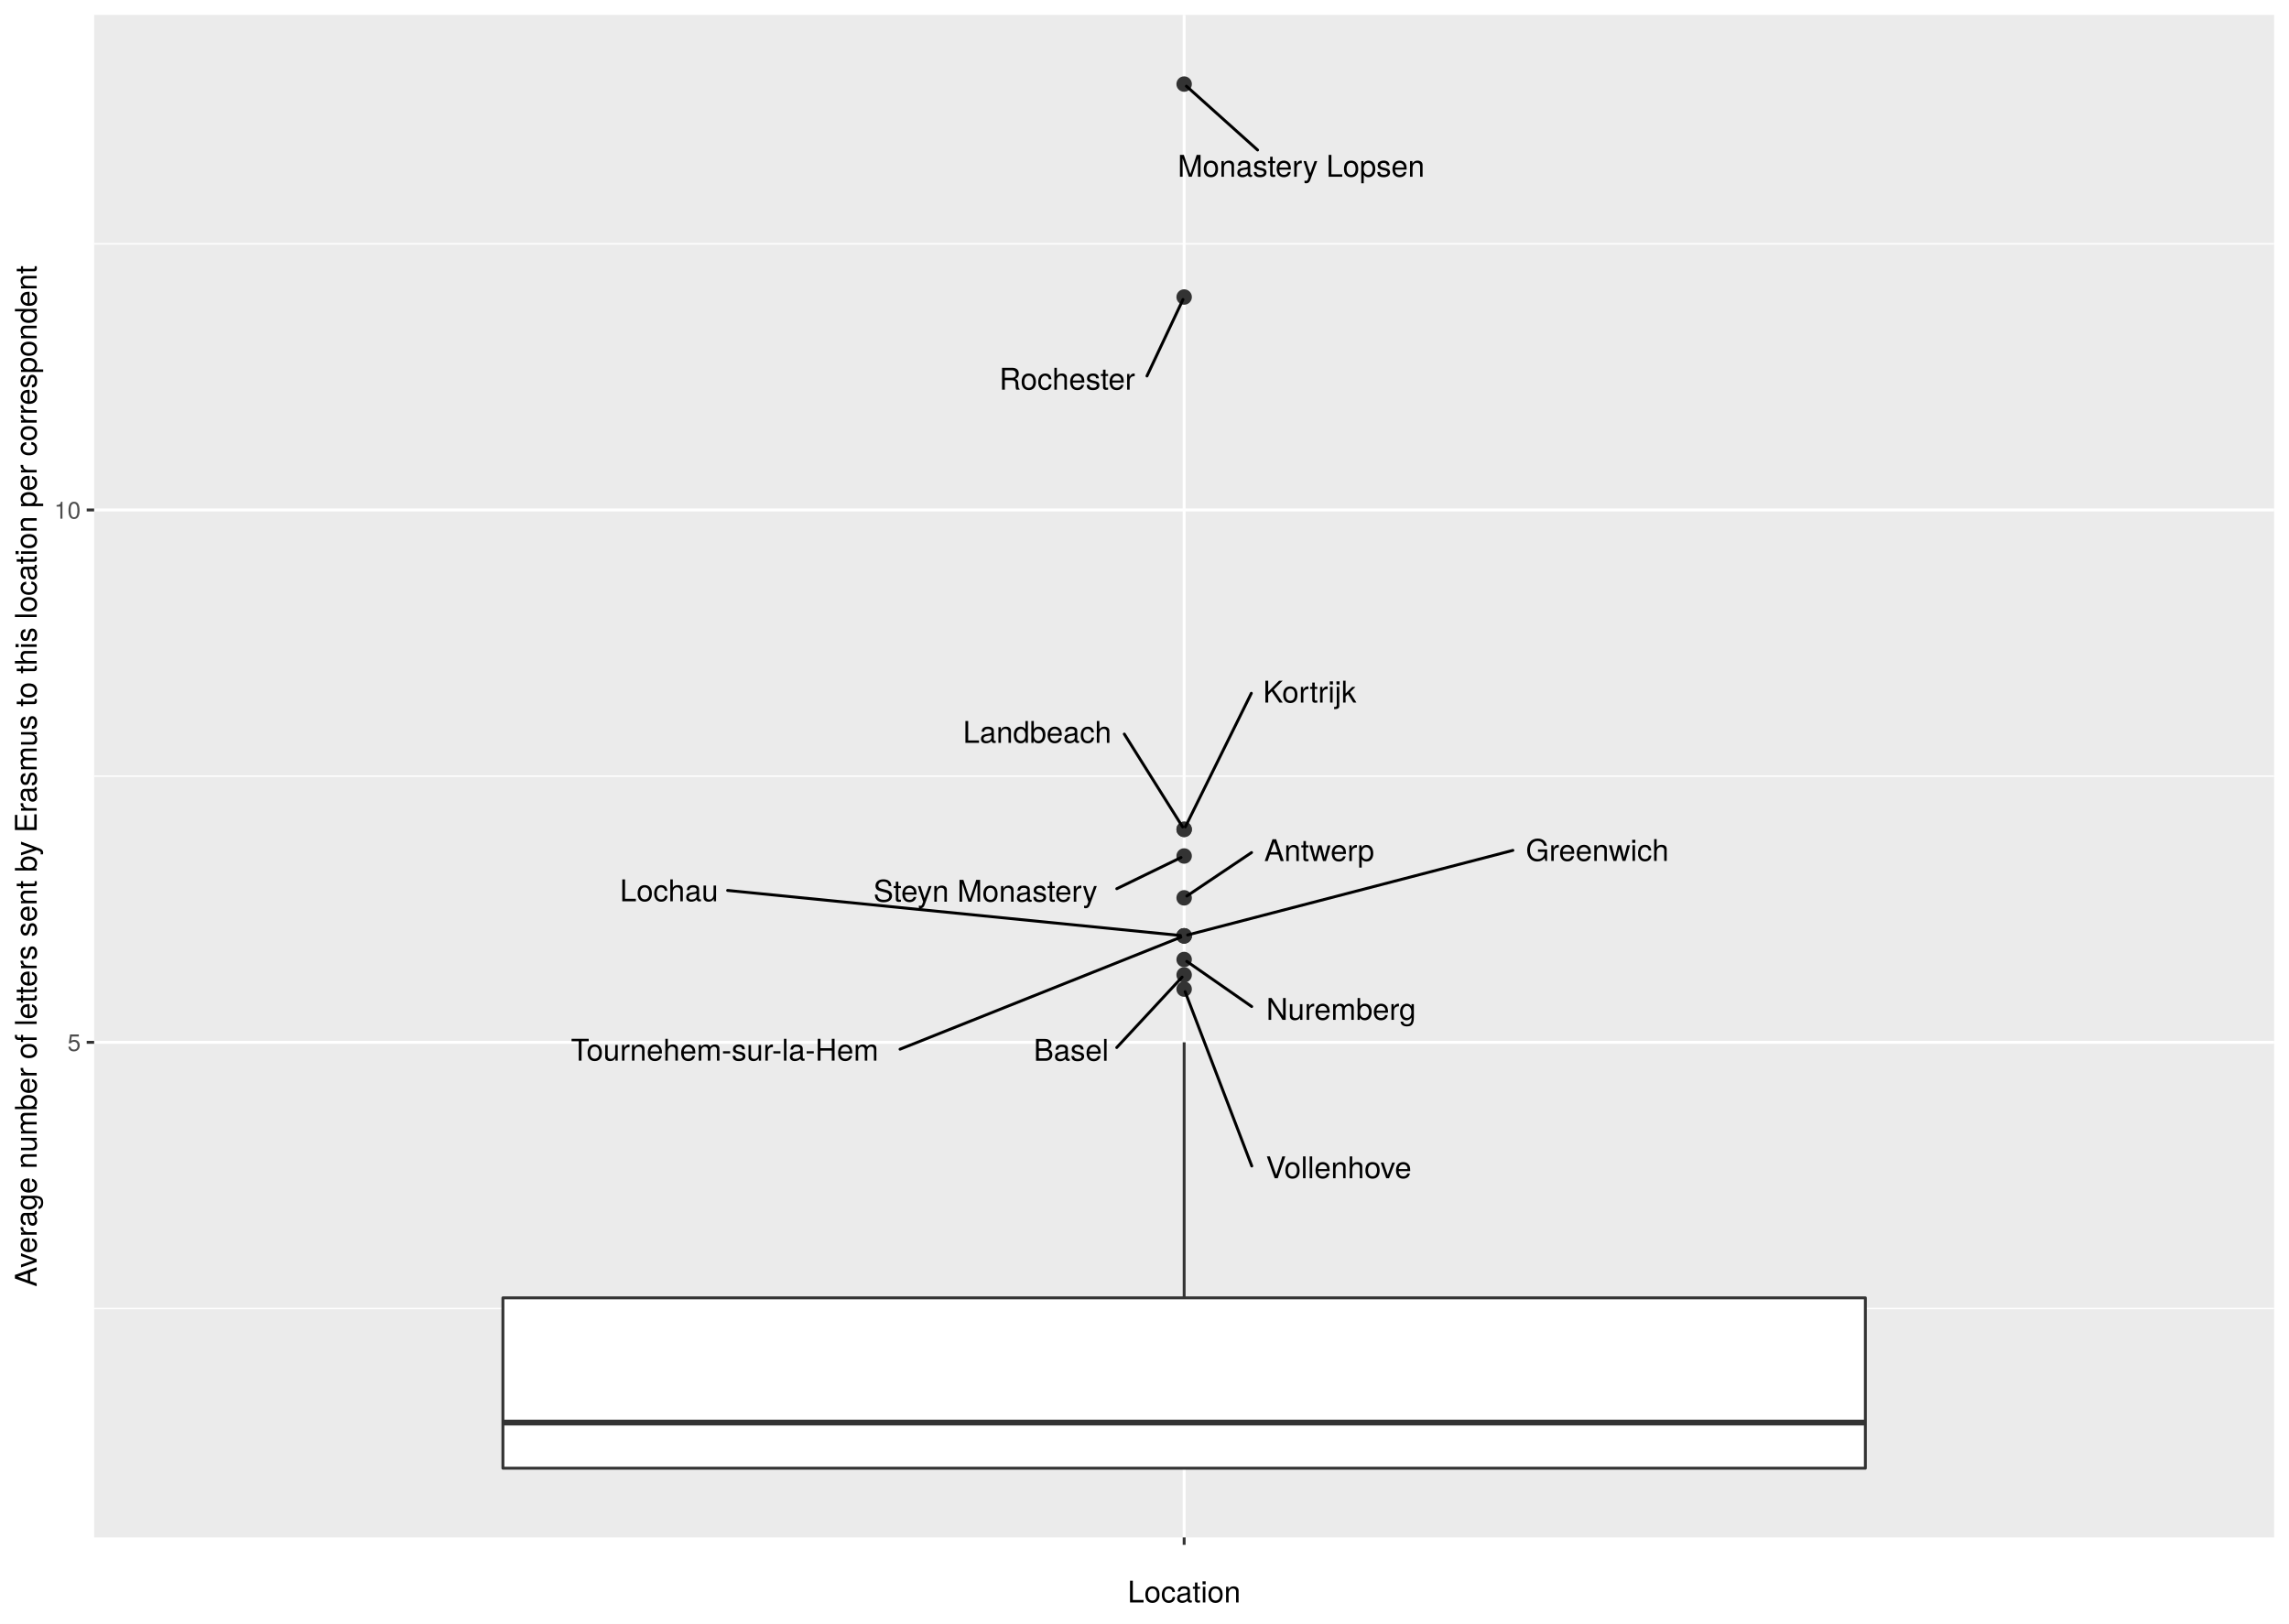
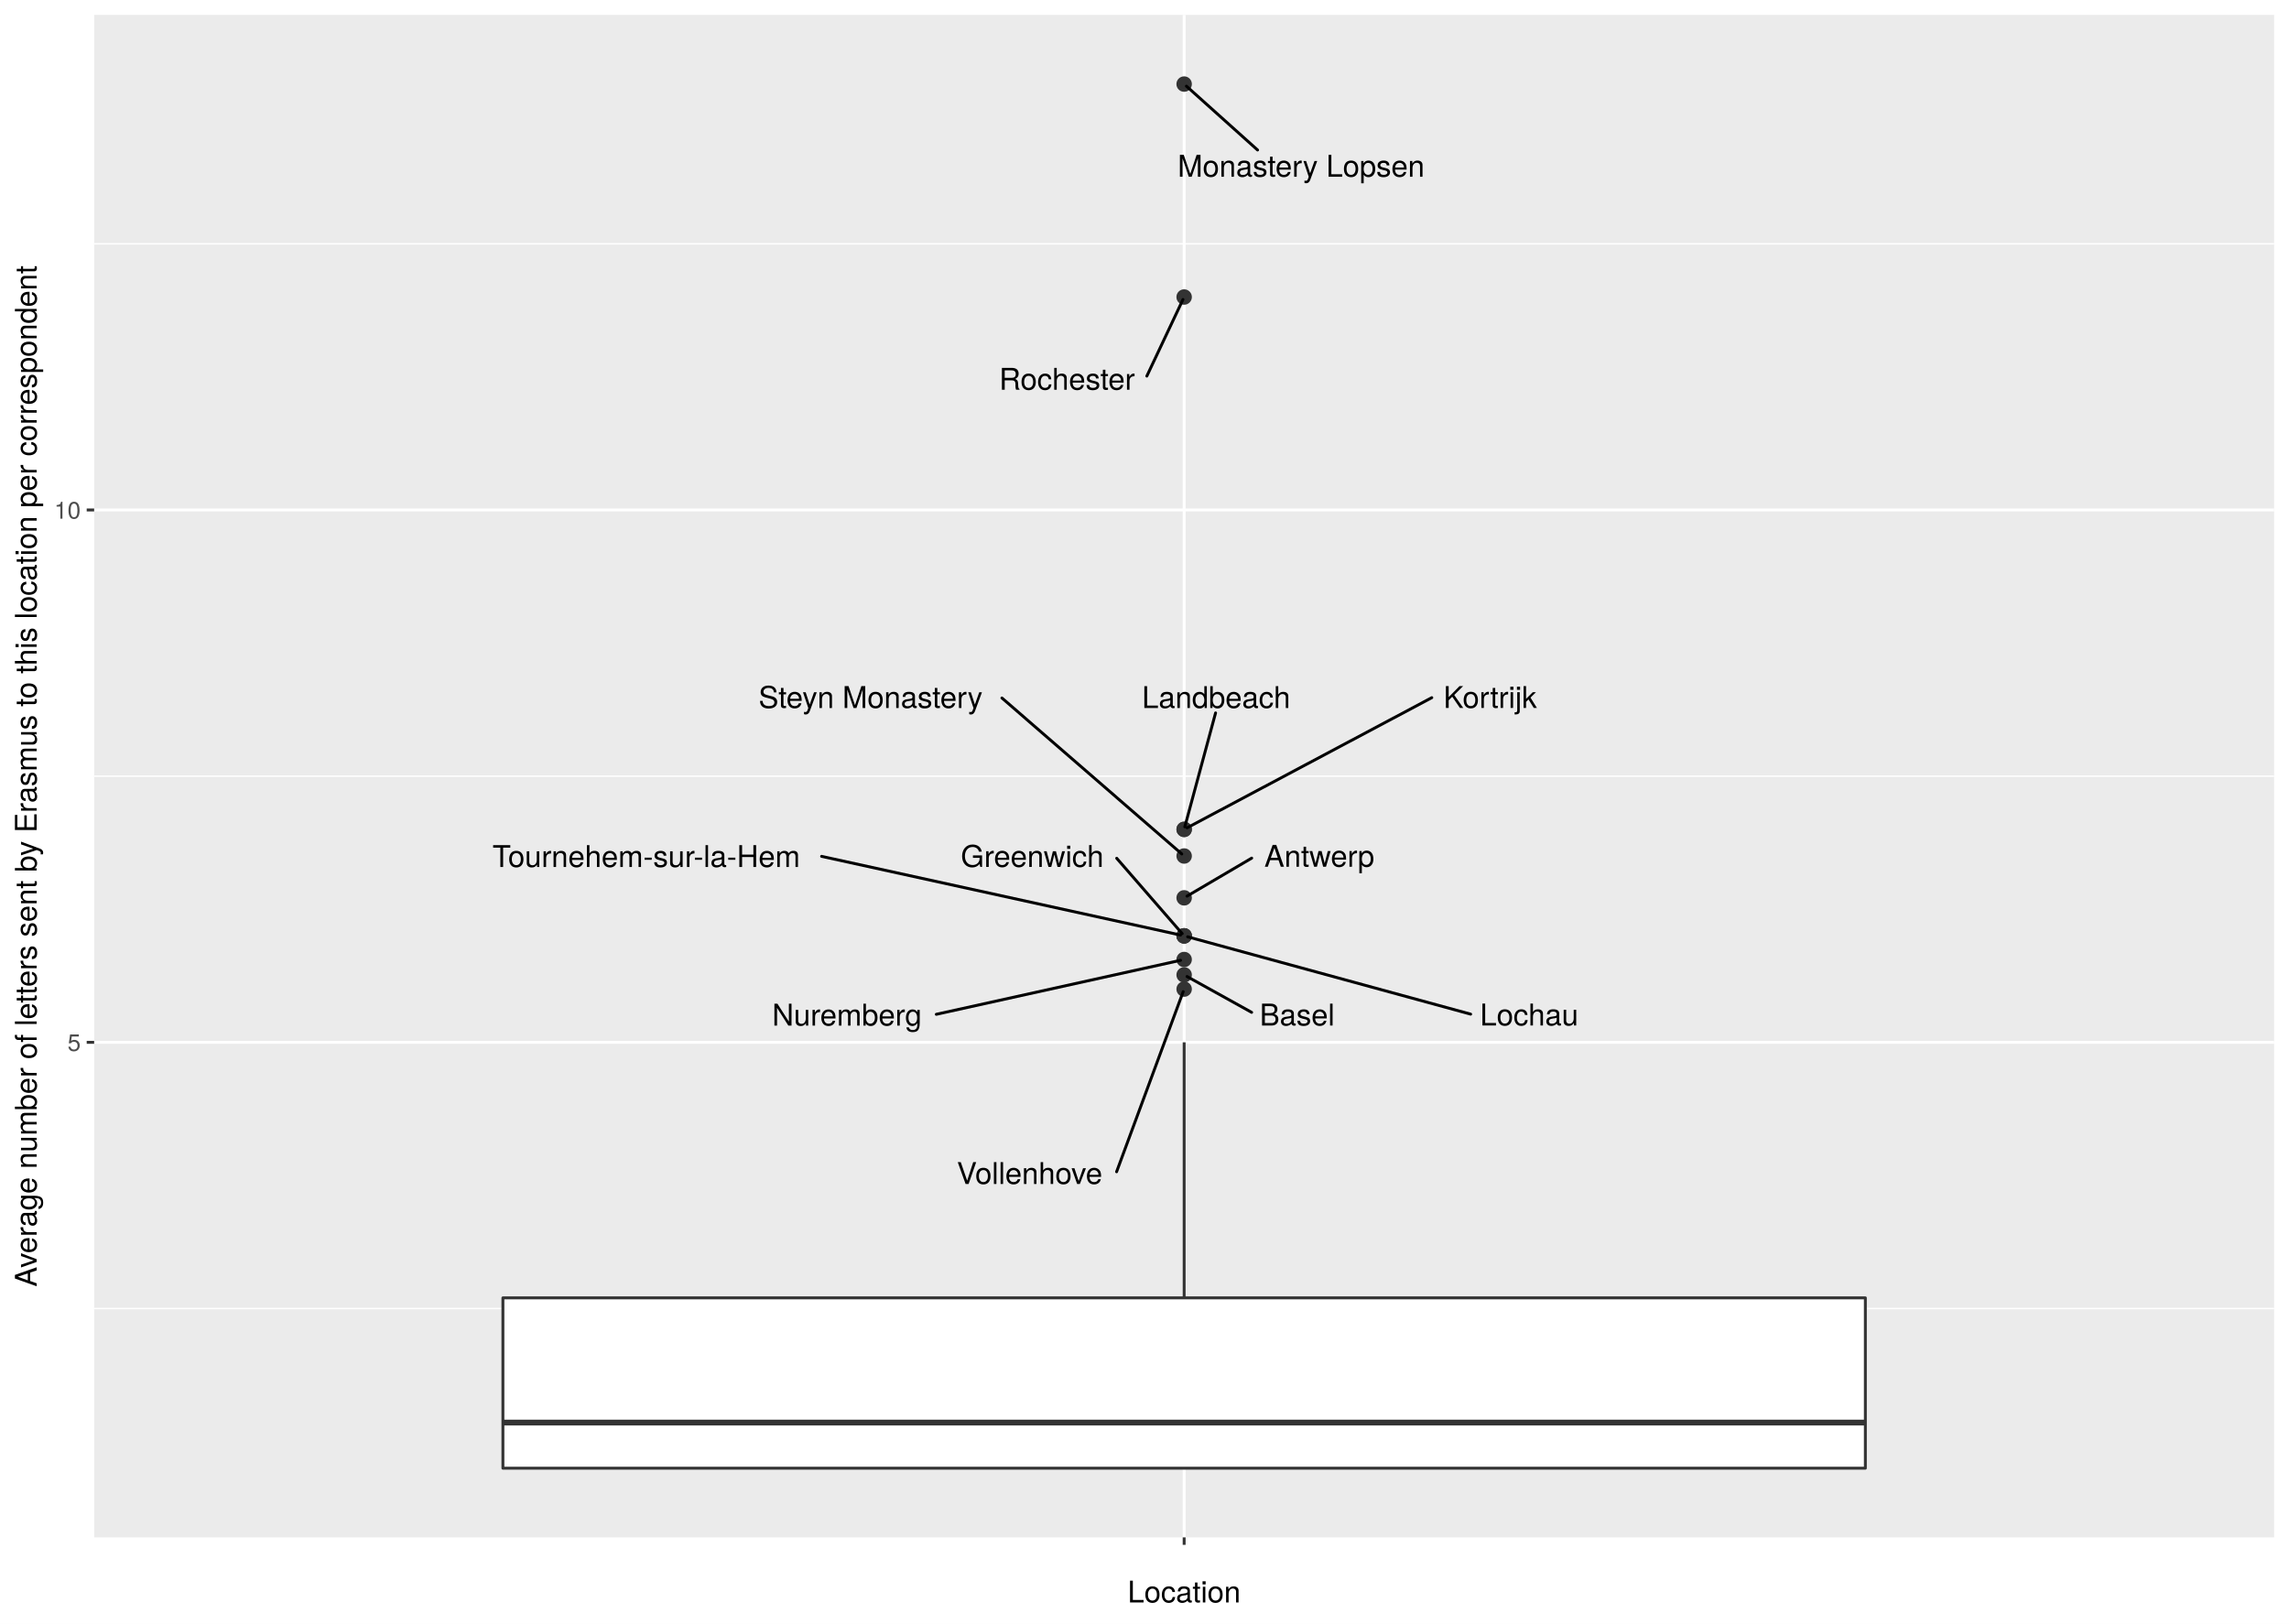
<svg xmlns="http://www.w3.org/2000/svg" class="svglite" width="842.40pt" height="597.60pt" viewBox="0 0 842.40 597.60">
  <defs>
    <style type="text/css">
    .svglite line, .svglite polyline, .svglite polygon, .svglite path, .svglite rect, .svglite circle {
      fill: none;
      stroke: #000000;
      stroke-linecap: round;
      stroke-linejoin: round;
      stroke-miterlimit: 10.00;
    }
    .svglite text {
      white-space: pre;
    }
  </style>
  </defs>
  <rect width="100%" height="100%" style="stroke: none; fill: #FFFFFF;" />
  <defs>
    <clipPath id="cpMC4wMHw4NDIuNDB8MC4wMHw1OTcuNjA=">
      <rect x="0.00" y="0.00" width="842.40" height="597.60" />
    </clipPath>
  </defs>
  <g clip-path="url(#cpMC4wMHw4NDIuNDB8MC4wMHw1OTcuNjA=)">
    <rect x="0" y="-0" width="842.40" height="597.60" style="stroke-width: 1.07; stroke: #FFFFFF; fill: #FFFFFF;" />
  </g>
  <defs>
    <clipPath id="cpMzQuNjV8ODM2LjkyfDUuNDh8NTY1Ljg5">
      <rect x="34.65" y="5.48" width="802.27" height="560.42" />
    </clipPath>
  </defs>
  <g clip-path="url(#cpMzQuNjV8ODM2LjkyfDUuNDh8NTY1Ljg5)">
    <rect x="34.65" y="5.48" width="802.27" height="560.42" style="stroke-width: 1.07; stroke: none; fill: #EBEBEB;" />
    <polyline points="34.65,481.64 836.92,481.64 " style="stroke-width: 0.53; stroke: #FFFFFF; stroke-linecap: butt;" />
    <polyline points="34.65,285.69 836.92,285.69 " style="stroke-width: 0.53; stroke: #FFFFFF; stroke-linecap: butt;" />
    <polyline points="34.65,89.74 836.92,89.74 " style="stroke-width: 0.53; stroke: #FFFFFF; stroke-linecap: butt;" />
    <polyline points="34.65,383.66 836.92,383.66 " style="stroke-width: 1.07; stroke: #FFFFFF; stroke-linecap: butt;" />
    <polyline points="34.65,187.71 836.92,187.71 " style="stroke-width: 1.07; stroke: #FFFFFF; stroke-linecap: butt;" />
    <polyline points="435.79,565.89 435.79,5.48 " style="stroke-width: 1.07; stroke: #FFFFFF; stroke-linecap: butt;" />
    <circle cx="435.79" cy="358.84" r="2.49" style="stroke-width: 0.71; stroke: #333333; fill: #333333;" />
    <circle cx="435.79" cy="330.48" r="2.49" style="stroke-width: 0.71; stroke: #333333; fill: #333333;" />
    <circle cx="435.79" cy="353.18" r="2.49" style="stroke-width: 0.71; stroke: #333333; fill: #333333;" />
    <circle cx="435.79" cy="344.47" r="2.49" style="stroke-width: 0.71; stroke: #333333; fill: #333333;" />
    <circle cx="435.79" cy="315.08" r="2.49" style="stroke-width: 0.71; stroke: #333333; fill: #333333;" />
    <circle cx="435.79" cy="344.47" r="2.49" style="stroke-width: 0.71; stroke: #333333; fill: #333333;" />
    <circle cx="435.79" cy="344.47" r="2.49" style="stroke-width: 0.71; stroke: #333333; fill: #333333;" />
    <circle cx="435.79" cy="364.07" r="2.49" style="stroke-width: 0.71; stroke: #333333; fill: #333333;" />
    <circle cx="435.79" cy="305.28" r="2.49" style="stroke-width: 0.71; stroke: #333333; fill: #333333;" />
    <circle cx="435.79" cy="305.28" r="2.49" style="stroke-width: 0.71; stroke: #333333; fill: #333333;" />
    <circle cx="435.79" cy="30.95" r="2.49" style="stroke-width: 0.71; stroke: #333333; fill: #333333;" />
    <circle cx="435.79" cy="109.33" r="2.49" style="stroke-width: 0.71; stroke: #333333; fill: #333333;" />
    <line x1="435.79" y1="477.72" x2="435.79" y2="383.66" style="stroke-width: 1.07; stroke: #333333; stroke-linecap: butt;" />
    <line x1="435.79" y1="540.42" x2="435.79" y2="540.42" style="stroke-width: 1.07; stroke: #333333; stroke-linecap: butt;" />
    <polygon points="185.08,477.72 185.08,540.42 686.49,540.42 686.49,477.72 185.08,477.72 " style="stroke-width: 1.07; stroke: #333333; fill: #FFFFFF;" />
    <line x1="185.08" y1="523.62" x2="686.49" y2="523.62" style="stroke-width: 2.13; stroke: #333333; stroke-linecap: butt;" />
-     <line x1="410.98" y1="385.58" x2="435.04" y2="359.65" style="stroke-width: 1.07;" />
-     <line x1="460.60" y1="313.81" x2="436.78" y2="329.81" style="stroke-width: 1.07;" />
-     <line x1="460.65" y1="370.49" x2="436.76" y2="353.86" style="stroke-width: 1.07;" />
-     <line x1="556.77" y1="313.01" x2="437.08" y2="344.14" style="stroke-width: 1.07;" />
-     <line x1="411.00" y1="327.12" x2="434.65" y2="315.63" style="stroke-width: 1.07;" />
-     <line x1="331.23" y1="386.19" x2="434.59" y2="344.95" style="stroke-width: 1.07;" />
-     <line x1="267.78" y1="327.75" x2="434.42" y2="344.34" style="stroke-width: 1.07;" />
-     <line x1="460.68" y1="429.19" x2="436.14" y2="365.00" style="stroke-width: 1.07;" />
-     <line x1="460.51" y1="255.18" x2="436.23" y2="304.37" style="stroke-width: 1.07;" />
-     <line x1="413.77" y1="270.19" x2="435.23" y2="304.40" style="stroke-width: 1.07;" />
-     <line x1="462.82" y1="55.21" x2="436.63" y2="31.71" style="stroke-width: 1.07;" />
-     <line x1="422.11" y1="138.39" x2="435.36" y2="110.25" style="stroke-width: 1.07;" />
-     <text x="394.22" y="390.45" text-anchor="middle" style="font-size: 11.04px; font-family: &quot;TeX Gyre Heros&quot;;" textLength="29.93px" lengthAdjust="spacingAndGlyphs">Basel</text>
-     <text x="485.50" y="316.95" text-anchor="middle" style="font-size: 11.04px; font-family: &quot;TeX Gyre Heros&quot;;" textLength="46.21px" lengthAdjust="spacingAndGlyphs">Antwerp</text>
-     <text x="493.54" y="375.39" text-anchor="middle" style="font-size: 11.04px; font-family: &quot;TeX Gyre Heros&quot;;" textLength="62.19px" lengthAdjust="spacingAndGlyphs">Nuremberg</text>
-     <text x="587.84" y="316.91" text-anchor="middle" style="font-size: 11.04px; font-family: &quot;TeX Gyre Heros&quot;;" textLength="58.55px" lengthAdjust="spacingAndGlyphs">Greenwich</text>
-     <text x="362.66" y="331.91" text-anchor="middle" style="font-size: 11.04px; font-family: &quot;TeX Gyre Heros&quot;;" textLength="93.09px" lengthAdjust="spacingAndGlyphs">Steyn Monastery</text>
-     <text x="266.72" y="390.40" text-anchor="middle" style="font-size: 11.04px; font-family: &quot;TeX Gyre Heros&quot;;" textLength="125.42px" lengthAdjust="spacingAndGlyphs">Tournehem-sur-la-Hem</text>
-     <text x="246.23" y="331.74" text-anchor="middle" style="font-size: 11.04px; font-family: &quot;TeX Gyre Heros&quot;;" textLength="39.51px" lengthAdjust="spacingAndGlyphs">Lochau</text>
-     <text x="492.68" y="433.69" text-anchor="middle" style="font-size: 11.04px; font-family: &quot;TeX Gyre Heros&quot;;" textLength="60.41px" lengthAdjust="spacingAndGlyphs">Vollenhove</text>
-     <text x="481.99" y="258.61" text-anchor="middle" style="font-size: 11.04px; font-family: &quot;TeX Gyre Heros&quot;;" textLength="39.36px" lengthAdjust="spacingAndGlyphs">Kortrijk</text>
-     <text x="381.72" y="273.43" text-anchor="middle" style="font-size: 11.04px; font-family: &quot;TeX Gyre Heros&quot;;" textLength="60.50px" lengthAdjust="spacingAndGlyphs">Landbeach</text>
-     <text x="478.86" y="65.06" text-anchor="middle" style="font-size: 11.04px; font-family: &quot;TeX Gyre Heros&quot;;" textLength="100.68px" lengthAdjust="spacingAndGlyphs">Monastery Lopsen</text>
-     <text x="392.73" y="143.43" text-anchor="middle" style="font-size: 11.04px; font-family: &quot;TeX Gyre Heros&quot;;" textLength="55.15px" lengthAdjust="spacingAndGlyphs">Rochester</text>
+     <line x1="460.63" y1="372.63" x2="436.86" y2="359.44" style="stroke-width: 1.07;" />
+     <line x1="460.65" y1="315.86" x2="436.84" y2="329.86" style="stroke-width: 1.07;" />
+     <line x1="344.58" y1="373.35" x2="434.47" y2="353.47" style="stroke-width: 1.07;" />
+     <line x1="410.97" y1="315.91" x2="435.07" y2="343.65" style="stroke-width: 1.07;" />
+     <line x1="368.73" y1="256.92" x2="434.92" y2="314.33" style="stroke-width: 1.07;" />
+     <line x1="302.37" y1="315.21" x2="434.47" y2="344.18" style="stroke-width: 1.07;" />
+     <line x1="541.23" y1="373.29" x2="437.07" y2="344.82" style="stroke-width: 1.07;" />
+     <line x1="410.93" y1="431.31" x2="435.44" y2="365.00" style="stroke-width: 1.07;" />
+     <line x1="526.93" y1="256.80" x2="436.88" y2="304.70" style="stroke-width: 1.07;" />
+     <line x1="447.36" y1="262.41" x2="436.04" y2="304.34" style="stroke-width: 1.07;" />
+     <line x1="462.81" y1="55.21" x2="436.63" y2="31.71" style="stroke-width: 1.07;" />
+     <line x1="422.06" y1="138.43" x2="435.35" y2="110.25" style="stroke-width: 1.07;" />
+     <text x="477.39" y="377.48" text-anchor="middle" style="font-size: 11.04px; font-family: &quot;TeX Gyre Heros&quot;;" textLength="29.93px" lengthAdjust="spacingAndGlyphs">Basel</text>
+     <text x="485.55" y="319.04" text-anchor="middle" style="font-size: 11.04px; font-family: &quot;TeX Gyre Heros&quot;;" textLength="46.21px" lengthAdjust="spacingAndGlyphs">Antwerp</text>
+     <text x="311.68" y="377.50" text-anchor="middle" style="font-size: 11.04px; font-family: &quot;TeX Gyre Heros&quot;;" textLength="62.19px" lengthAdjust="spacingAndGlyphs">Nuremberg</text>
+     <text x="379.89" y="319.10" text-anchor="middle" style="font-size: 11.04px; font-family: &quot;TeX Gyre Heros&quot;;" textLength="58.55px" lengthAdjust="spacingAndGlyphs">Greenwich</text>
+     <text x="320.39" y="260.59" text-anchor="middle" style="font-size: 11.04px; font-family: &quot;TeX Gyre Heros&quot;;" textLength="93.09px" lengthAdjust="spacingAndGlyphs">Steyn Monastery</text>
+     <text x="237.86" y="319.13" text-anchor="middle" style="font-size: 11.04px; font-family: &quot;TeX Gyre Heros&quot;;" textLength="125.42px" lengthAdjust="spacingAndGlyphs">Tournehem-sur-la-Hem</text>
+     <text x="562.78" y="377.45" text-anchor="middle" style="font-size: 11.04px; font-family: &quot;TeX Gyre Heros&quot;;" textLength="39.51px" lengthAdjust="spacingAndGlyphs">Lochau</text>
+     <text x="378.92" y="435.80" text-anchor="middle" style="font-size: 11.04px; font-family: &quot;TeX Gyre Heros&quot;;" textLength="60.41px" lengthAdjust="spacingAndGlyphs">Vollenhove</text>
+     <text x="548.41" y="260.58" text-anchor="middle" style="font-size: 11.04px; font-family: &quot;TeX Gyre Heros&quot;;" textLength="39.36px" lengthAdjust="spacingAndGlyphs">Kortrijk</text>
+     <text x="447.57" y="260.61" text-anchor="middle" style="font-size: 11.04px; font-family: &quot;TeX Gyre Heros&quot;;" textLength="60.50px" lengthAdjust="spacingAndGlyphs">Landbeach</text>
+     <text x="478.84" y="65.05" text-anchor="middle" style="font-size: 11.04px; font-family: &quot;TeX Gyre Heros&quot;;" textLength="100.68px" lengthAdjust="spacingAndGlyphs">Monastery Lopsen</text>
+     <text x="392.68" y="143.46" text-anchor="middle" style="font-size: 11.04px; font-family: &quot;TeX Gyre Heros&quot;;" textLength="55.15px" lengthAdjust="spacingAndGlyphs">Rochester</text>
  </g>
  <g clip-path="url(#cpMC4wMHw4NDIuNDB8MC4wMHw1OTcuNjA=)">
    <text x="29.72" y="386.87" text-anchor="end" style="font-size: 8.80px;fill: #4D4D4D; font-family: &quot;TeX Gyre Heros&quot;;" textLength="5.59px" lengthAdjust="spacingAndGlyphs">5</text>
    <text x="29.72" y="190.92" text-anchor="end" style="font-size: 8.80px;fill: #4D4D4D; font-family: &quot;TeX Gyre Heros&quot;;" textLength="11.19px" lengthAdjust="spacingAndGlyphs">10</text>
    <polyline points="31.91,383.66 34.65,383.66 " style="stroke-width: 1.07; stroke: #333333; stroke-linecap: butt;" />
    <polyline points="31.91,187.71 34.65,187.71 " style="stroke-width: 1.07; stroke: #333333; stroke-linecap: butt;" />
    <polyline points="435.79,568.63 435.79,565.89 " style="stroke-width: 1.07; stroke: #333333; stroke-linecap: butt;" />
    <text x="435.79" y="577.24" text-anchor="middle" style="font-size: 8.80px;fill: #4D4D4D; font-family: &quot;TeX Gyre Heros&quot;;" textLength="2.79px" lengthAdjust="spacingAndGlyphs"> </text>
    <text x="435.79" y="589.83" text-anchor="middle" style="font-size: 11.00px; font-family: &quot;TeX Gyre Heros&quot;;" textLength="46.53px" lengthAdjust="spacingAndGlyphs">Location</text>
    <text transform="translate(13.50,285.69) rotate(-90)" text-anchor="middle" style="font-size: 11.00px; font-family: &quot;TeX Gyre Heros&quot;;" textLength="429.94px" lengthAdjust="spacingAndGlyphs">Average number of letters sent by Erasmus to this location per correspondent</text>
  </g>
</svg>
